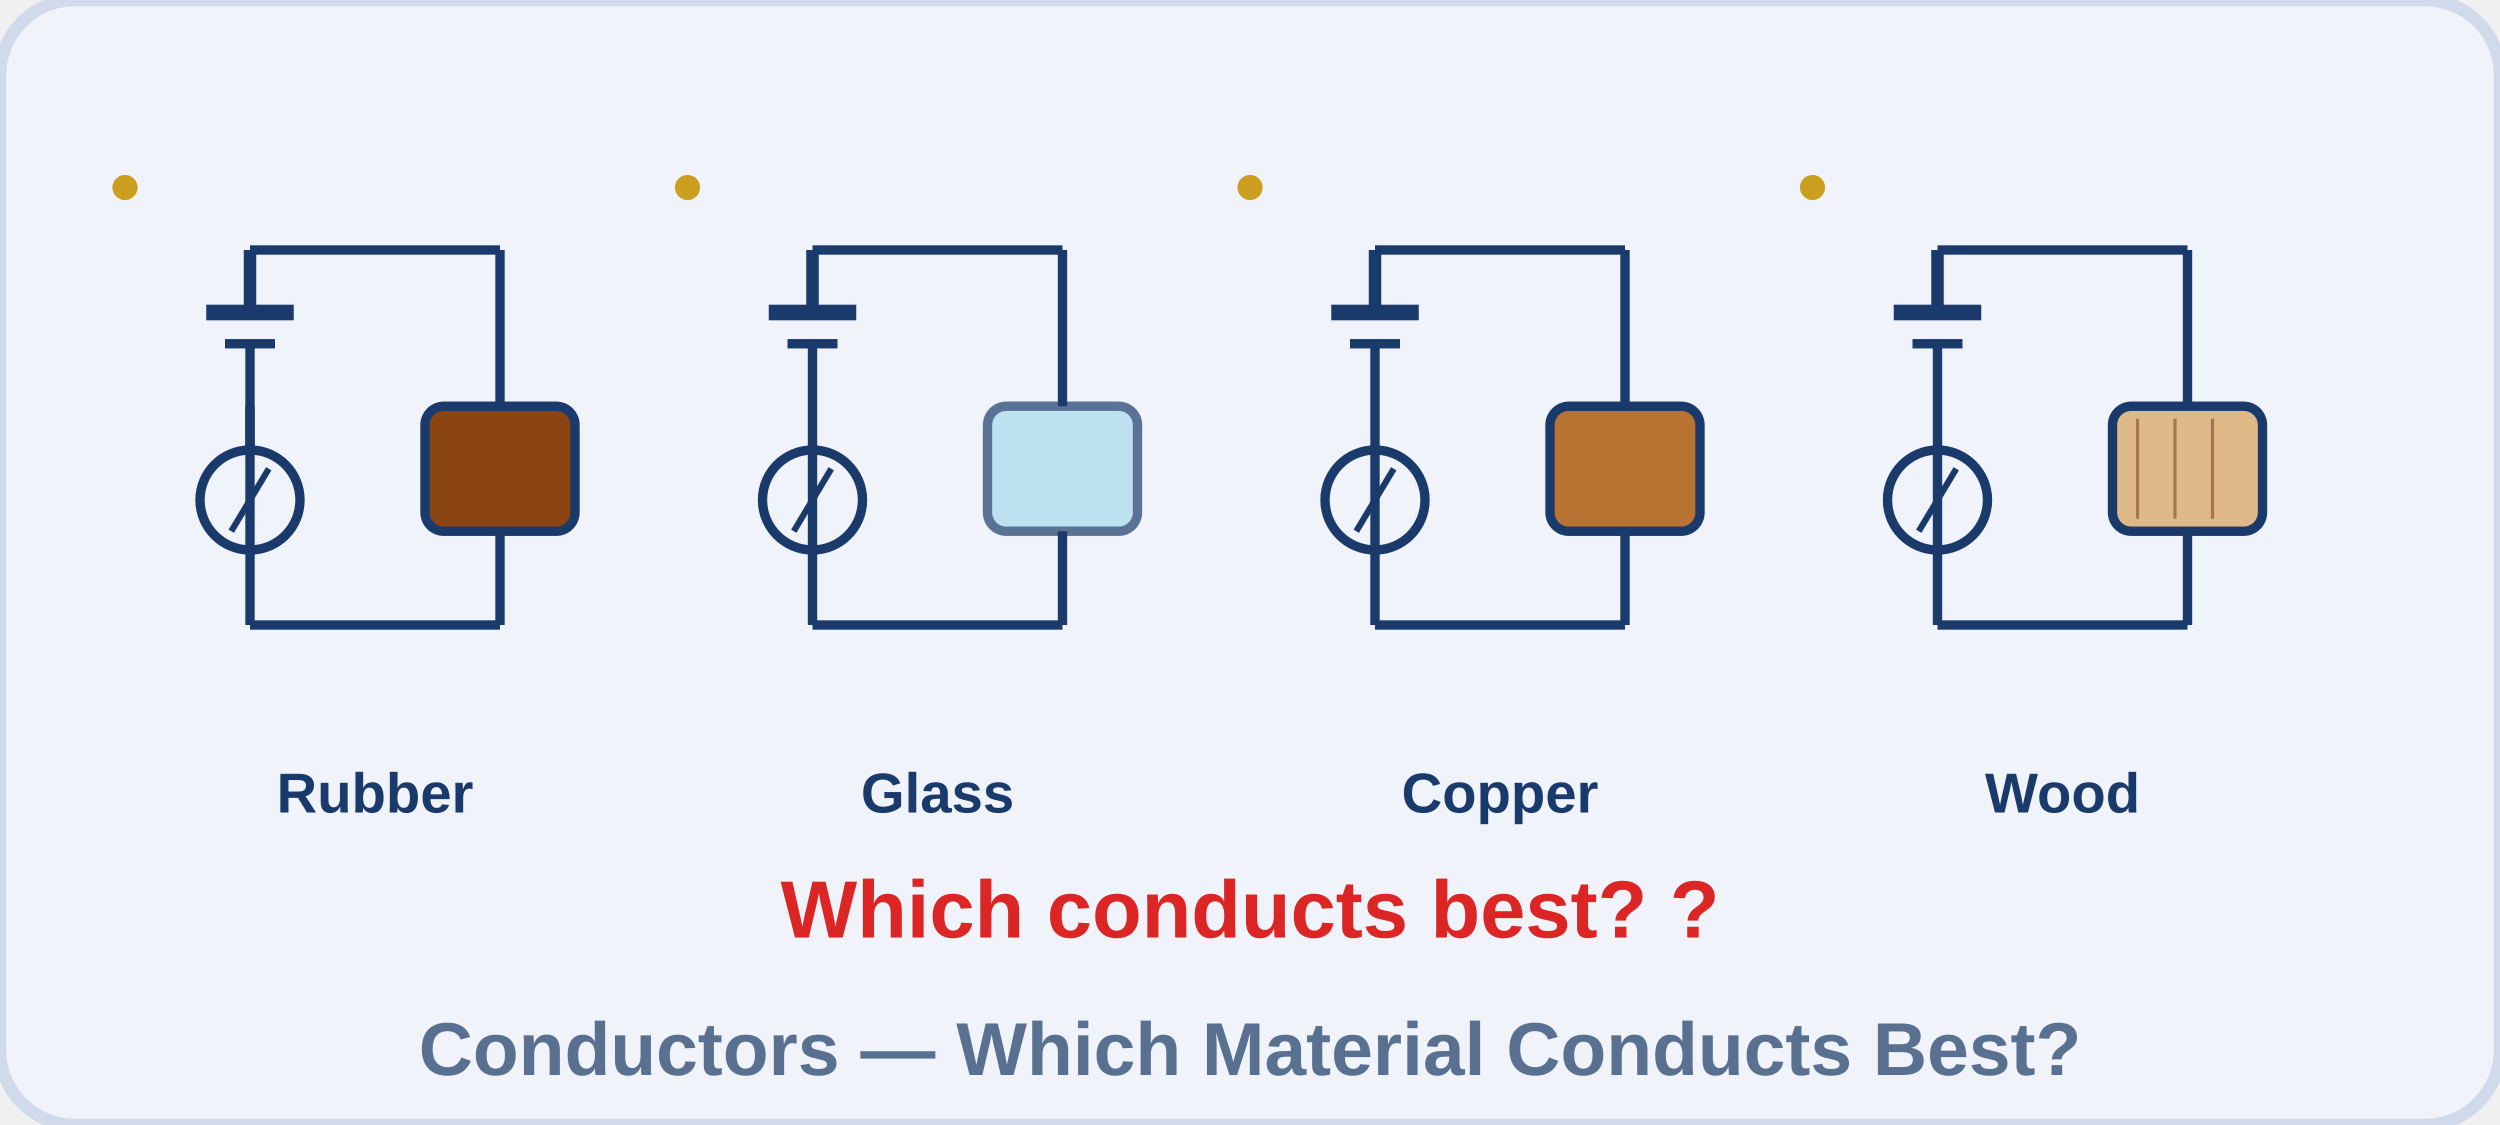
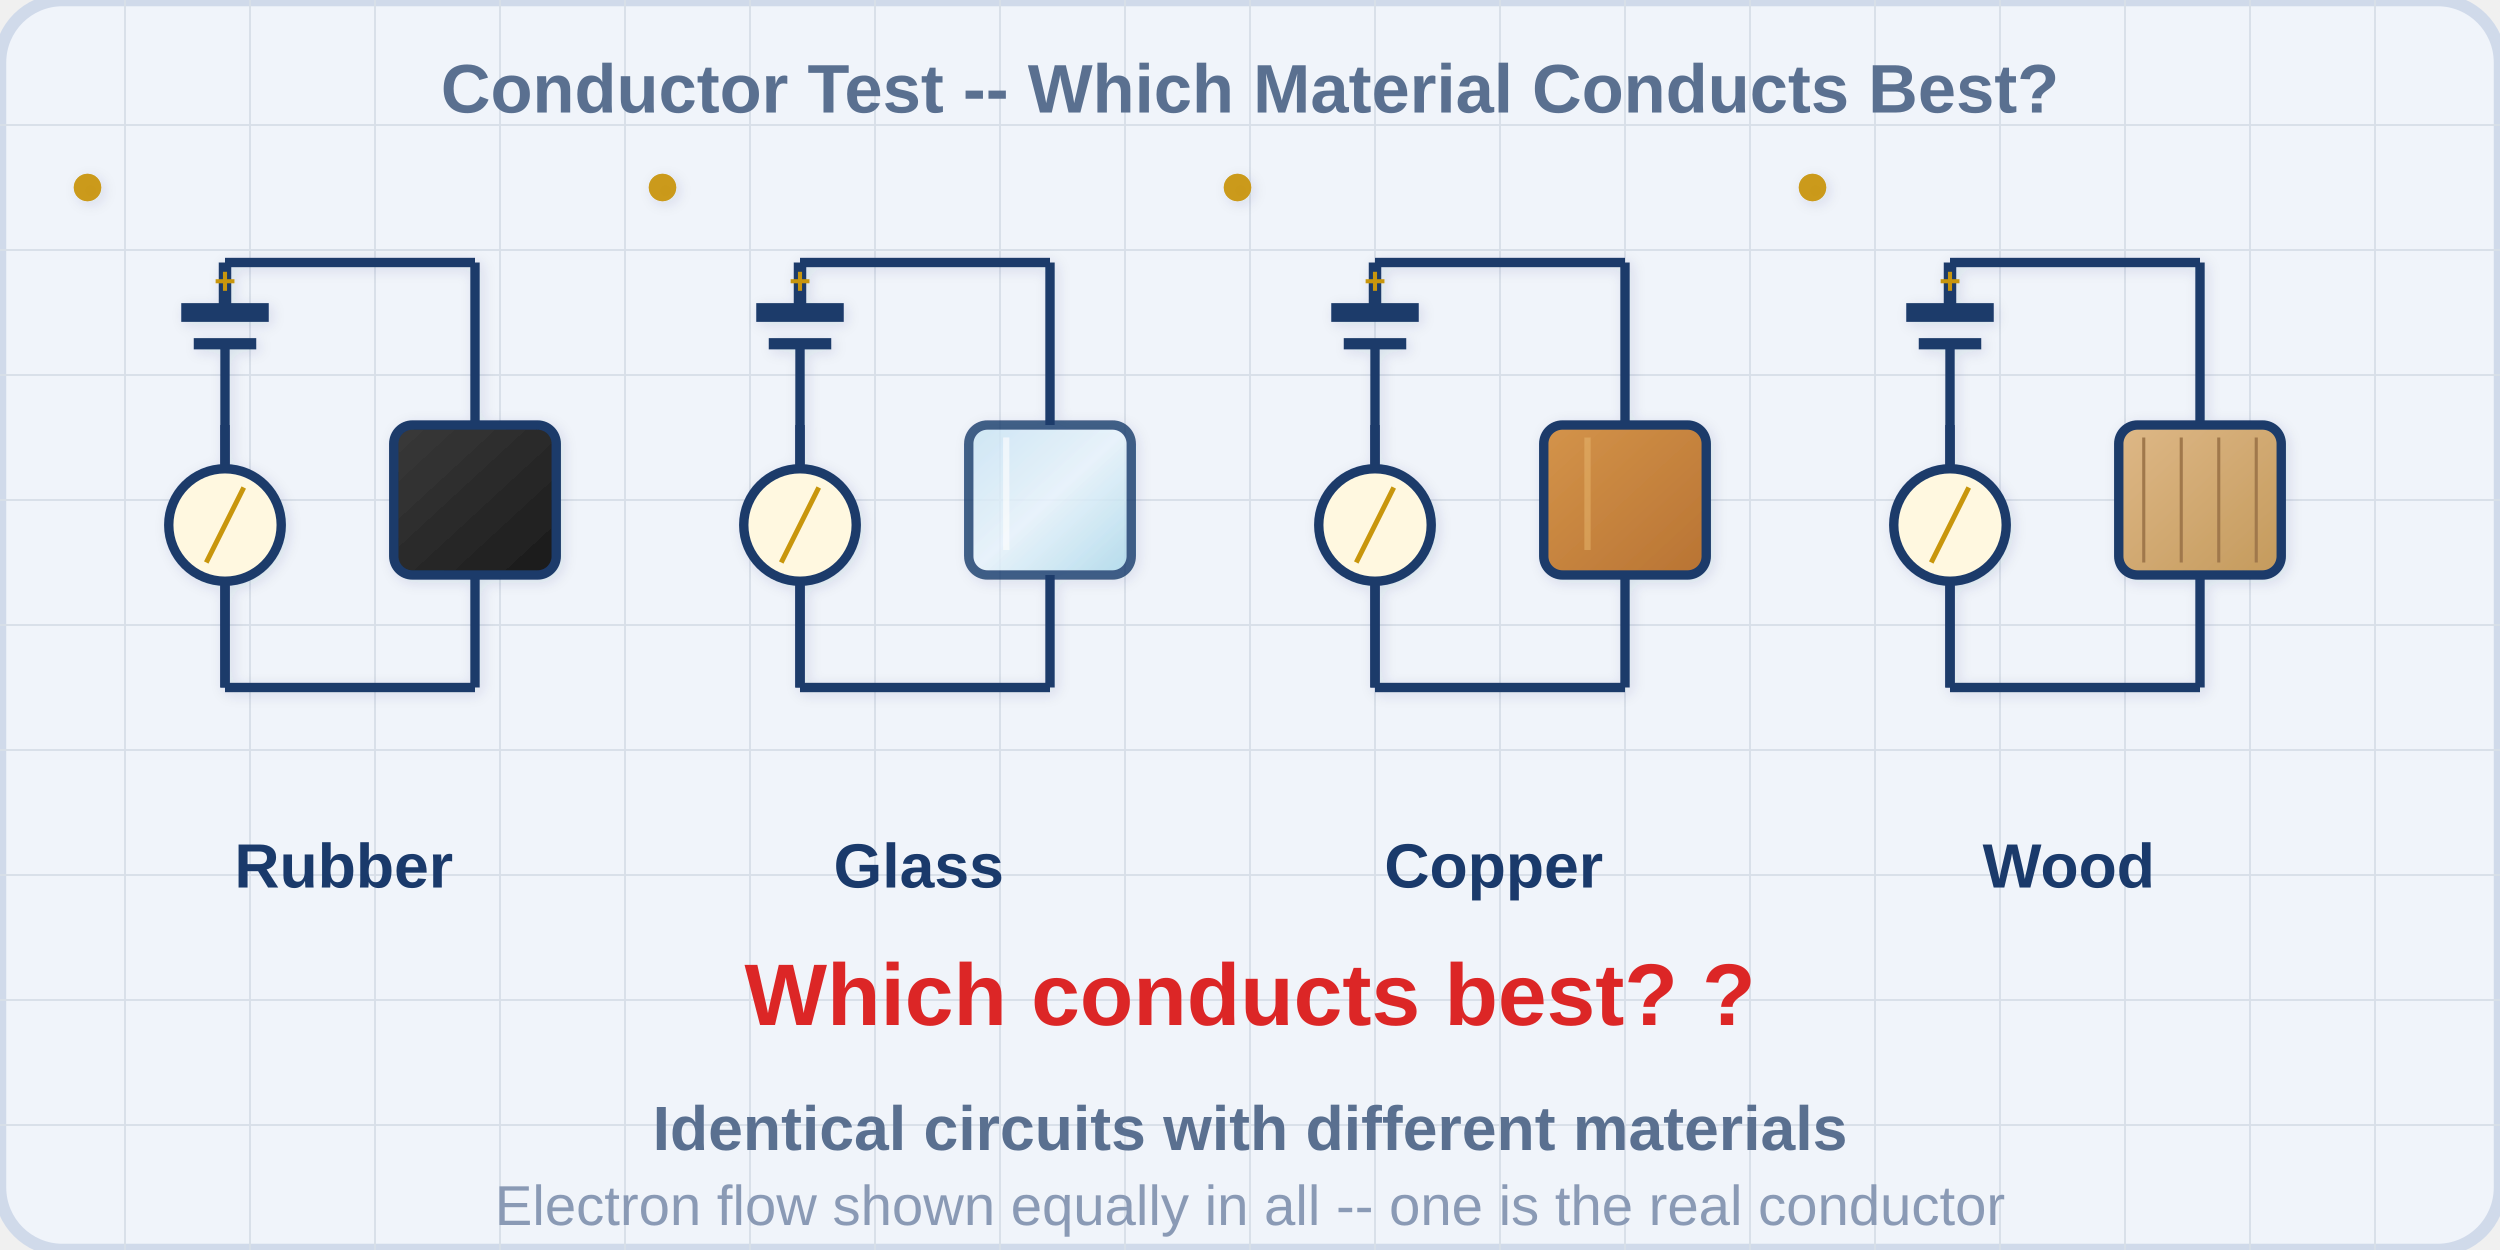
- <svg xmlns="http://www.w3.org/2000/svg" width="400" height="180" viewBox="0 0 400 180">
+ <svg xmlns="http://www.w3.org/2000/svg" width="400" height="200" viewBox="0 0 400 200">
+   <defs>
+     <linearGradient id="ctRubber" x1="0" y1="0" x2="1" y2="1">
+       <stop offset="0%" stop-color="#3a3a3a" />
+       <stop offset="100%" stop-color="#1a1a1a" />
+     </linearGradient>
+     <linearGradient id="ctGlass" x1="0" y1="0" x2="1" y2="1">
+       <stop offset="0%" stop-color="#c8e4f4" />
+       <stop offset="50%" stop-color="#e8f4fc" />
+       <stop offset="100%" stop-color="#a8d8ea" />
+     </linearGradient>
+     <linearGradient id="ctCopper" x1="0" y1="0" x2="1" y2="1">
+       <stop offset="0%" stop-color="#d4944a" />
+       <stop offset="100%" stop-color="#b87333" />
+     </linearGradient>
+     <linearGradient id="ctWood" x1="0" y1="0" x2="1" y2="1">
+       <stop offset="0%" stop-color="#deb887" />
+       <stop offset="100%" stop-color="#c49a5c" />
+     </linearGradient>
+     <filter id="ctShadow" x="-5%" y="-5%" width="115%" height="115%">
+       <feDropShadow dx="0.5" dy="0.5" stdDeviation="1" flood-color="#1a3a6b" flood-opacity="0.12" />
+     </filter>
+   </defs>
  <style>
    @keyframes electronFlow {
      0% { offset-distance: 0%; }
      100% { offset-distance: 100%; }
    }
-     .dot { r: 2; fill: #c8960a; opacity: 0.7; }
+     .dot { r: 2.2; fill: #c8960a; opacity: 0.75; }
    text { font-family: Arial, sans-serif; }
  </style>
-   <rect width="400" height="180" rx="12" fill="#f0f4fa" stroke="#d0daea" stroke-width="2" />
-   <g transform="translate(20,30)">
-     <line x1="20" y1="10" x2="20" y2="20" stroke="#1a3a6b" stroke-width="2" />
-     <line x1="13" y1="20" x2="27" y2="20" stroke="#1a3a6b" stroke-width="2.5" />
-     <line x1="16" y1="25" x2="24" y2="25" stroke="#1a3a6b" stroke-width="1.5" />
-     <line x1="20" y1="10" x2="60" y2="10" stroke="#1a3a6b" stroke-width="1.5" />
-     <line x1="60" y1="10" x2="60" y2="35" stroke="#1a3a6b" stroke-width="1.5" />
-     <line x1="20" y1="25" x2="20" y2="70" stroke="#1a3a6b" stroke-width="1.5" />
-     <line x1="20" y1="70" x2="60" y2="70" stroke="#1a3a6b" stroke-width="1.5" />
-     <line x1="60" y1="55" x2="60" y2="70" stroke="#1a3a6b" stroke-width="1.5" />
-     <rect x="48" y="35" width="24" height="20" rx="3" fill="#8B4513" stroke="#1a3a6b" stroke-width="1.5" />
-     <circle cx="20" cy="50" r="8" fill="none" stroke="#1a3a6b" stroke-width="1.5" />
-     <line x1="17" y1="55" x2="23" y2="45" stroke="#1a3a6b" stroke-width="1" />
-     <line x1="20" y1="42" x2="20" y2="35" stroke="#1a3a6b" stroke-width="1.5" />
-     <line x1="20" y1="58" x2="20" y2="70" stroke="none" />
+   <rect width="400" height="200" rx="10" fill="#f0f4fa" stroke="#d0daea" stroke-width="2" />
+   <g stroke="#d8dfe8" stroke-width="0.3">
+     <line x1="0" y1="20" x2="400" y2="20" />
+     <line x1="0" y1="40" x2="400" y2="40" />
+     <line x1="0" y1="60" x2="400" y2="60" />
+     <line x1="0" y1="80" x2="400" y2="80" />
+     <line x1="0" y1="100" x2="400" y2="100" />
+     <line x1="0" y1="120" x2="400" y2="120" />
+     <line x1="0" y1="140" x2="400" y2="140" />
+     <line x1="0" y1="160" x2="400" y2="160" />
+     <line x1="0" y1="180" x2="400" y2="180" />
+     <line x1="20" y1="0" x2="20" y2="200" />
+     <line x1="40" y1="0" x2="40" y2="200" />
+     <line x1="60" y1="0" x2="60" y2="200" />
+     <line x1="80" y1="0" x2="80" y2="200" />
+     <line x1="100" y1="0" x2="100" y2="200" />
+     <line x1="120" y1="0" x2="120" y2="200" />
+     <line x1="140" y1="0" x2="140" y2="200" />
+     <line x1="160" y1="0" x2="160" y2="200" />
+     <line x1="180" y1="0" x2="180" y2="200" />
+     <line x1="200" y1="0" x2="200" y2="200" />
+     <line x1="220" y1="0" x2="220" y2="200" />
+     <line x1="240" y1="0" x2="240" y2="200" />
+     <line x1="260" y1="0" x2="260" y2="200" />
+     <line x1="280" y1="0" x2="280" y2="200" />
+     <line x1="300" y1="0" x2="300" y2="200" />
+     <line x1="320" y1="0" x2="320" y2="200" />
+     <line x1="340" y1="0" x2="340" y2="200" />
+     <line x1="360" y1="0" x2="360" y2="200" />
+     <line x1="380" y1="0" x2="380" y2="200" />
+   </g>
+   <text x="200" y="18" text-anchor="middle" font-size="11" fill="#5a7090" font-weight="600">Conductor Test -- Which Material Conducts Best?</text>
+   <g transform="translate(14,30)" filter="url(#ctShadow)">
+     <line x1="22" y1="12" x2="22" y2="20" stroke="#1a3a6b" stroke-width="2" />
+     <line x1="15" y1="20" x2="29" y2="20" stroke="#1a3a6b" stroke-width="3" />
+     <text x="22" y="17" text-anchor="middle" font-size="6" fill="#c8960a" font-weight="700">+</text>
+     <line x1="17" y1="25" x2="27" y2="25" stroke="#1a3a6b" stroke-width="1.8" />
+     <line x1="22" y1="12" x2="62" y2="12" stroke="#1a3a6b" stroke-width="1.5" />
+     <line x1="62" y1="12" x2="62" y2="38" stroke="#1a3a6b" stroke-width="1.5" />
+     <line x1="22" y1="25" x2="22" y2="80" stroke="#1a3a6b" stroke-width="1.5" />
+     <line x1="22" y1="80" x2="62" y2="80" stroke="#1a3a6b" stroke-width="1.5" />
+     <line x1="62" y1="62" x2="62" y2="80" stroke="#1a3a6b" stroke-width="1.5" />
+     <rect x="49" y="38" width="26" height="24" rx="3" fill="url(#ctRubber)" stroke="#1a3a6b" stroke-width="1.5" />
+     <circle cx="22" cy="54" r="9" fill="#fff8e0" stroke="#1a3a6b" stroke-width="1.5" />
+     <line x1="19" y1="60" x2="25" y2="48" stroke="#c8960a" stroke-width="0.8" />
+     <line x1="22" y1="45" x2="22" y2="38" stroke="#1a3a6b" stroke-width="1.5" />
+     <line x1="22" y1="63" x2="22" y2="80" stroke="#1a3a6b" stroke-width="1.5" />
    <circle class="dot">
-       <animateMotion dur="2.5s" repeatCount="indefinite" path="M20,10 L60,10 L60,35 L60,55 L60,70 L20,70 L20,25" begin="0s" />
+       <animateMotion dur="2.5s" repeatCount="indefinite" path="M22,12 L62,12 L62,38 L62,62 L62,80 L22,80 L22,25" begin="0s" />
    </circle>
    <circle class="dot">
-       <animateMotion dur="2.5s" repeatCount="indefinite" path="M20,10 L60,10 L60,35 L60,55 L60,70 L20,70 L20,25" begin="-1.25s" />
+       <animateMotion dur="2.5s" repeatCount="indefinite" path="M22,12 L62,12 L62,38 L62,62 L62,80 L22,80 L22,25" begin="-1.25s" />
    </circle>
-     <text x="40" y="100" text-anchor="middle" font-size="9" font-weight="700" fill="#1a3a6b">Rubber</text>
  </g>
-   <g transform="translate(110,30)">
-     <line x1="20" y1="10" x2="20" y2="20" stroke="#1a3a6b" stroke-width="2" />
-     <line x1="13" y1="20" x2="27" y2="20" stroke="#1a3a6b" stroke-width="2.5" />
-     <line x1="16" y1="25" x2="24" y2="25" stroke="#1a3a6b" stroke-width="1.5" />
-     <line x1="20" y1="10" x2="60" y2="10" stroke="#1a3a6b" stroke-width="1.5" />
-     <line x1="60" y1="10" x2="60" y2="35" stroke="#1a3a6b" stroke-width="1.5" />
-     <line x1="20" y1="25" x2="20" y2="70" stroke="#1a3a6b" stroke-width="1.5" />
-     <line x1="20" y1="70" x2="60" y2="70" stroke="#1a3a6b" stroke-width="1.5" />
-     <line x1="60" y1="55" x2="60" y2="70" stroke="#1a3a6b" stroke-width="1.5" />
-     <rect x="48" y="35" width="24" height="20" rx="3" fill="#a8d8ea" stroke="#1a3a6b" stroke-width="1.5" opacity="0.7" />
-     <circle cx="20" cy="50" r="8" fill="none" stroke="#1a3a6b" stroke-width="1.5" />
-     <line x1="17" y1="55" x2="23" y2="45" stroke="#1a3a6b" stroke-width="1" />
+   <text x="55" y="142" text-anchor="middle" font-size="10" font-weight="700" fill="#1a3a6b">Rubber</text>
+   <g transform="translate(106,30)" filter="url(#ctShadow)">
+     <line x1="22" y1="12" x2="22" y2="20" stroke="#1a3a6b" stroke-width="2" />
+     <line x1="15" y1="20" x2="29" y2="20" stroke="#1a3a6b" stroke-width="3" />
+     <text x="22" y="17" text-anchor="middle" font-size="6" fill="#c8960a" font-weight="700">+</text>
+     <line x1="17" y1="25" x2="27" y2="25" stroke="#1a3a6b" stroke-width="1.8" />
+     <line x1="22" y1="12" x2="62" y2="12" stroke="#1a3a6b" stroke-width="1.5" />
+     <line x1="62" y1="12" x2="62" y2="38" stroke="#1a3a6b" stroke-width="1.5" />
+     <line x1="22" y1="25" x2="22" y2="80" stroke="#1a3a6b" stroke-width="1.5" />
+     <line x1="22" y1="80" x2="62" y2="80" stroke="#1a3a6b" stroke-width="1.5" />
+     <line x1="62" y1="62" x2="62" y2="80" stroke="#1a3a6b" stroke-width="1.5" />
+     <rect x="49" y="38" width="26" height="24" rx="3" fill="url(#ctGlass)" stroke="#1a3a6b" stroke-width="1.5" opacity="0.8" />
+     <line x1="55" y1="40" x2="55" y2="58" stroke="#fff" stroke-width="1" opacity="0.6" />
+     <circle cx="22" cy="54" r="9" fill="#fff8e0" stroke="#1a3a6b" stroke-width="1.5" />
+     <line x1="19" y1="60" x2="25" y2="48" stroke="#c8960a" stroke-width="0.8" />
+     <line x1="22" y1="45" x2="22" y2="38" stroke="#1a3a6b" stroke-width="1.5" />
+     <line x1="22" y1="63" x2="22" y2="80" stroke="#1a3a6b" stroke-width="1.5" />
    <circle class="dot">
-       <animateMotion dur="2.5s" repeatCount="indefinite" path="M20,10 L60,10 L60,35 L60,55 L60,70 L20,70 L20,25" begin="-0.3s" />
+       <animateMotion dur="2.5s" repeatCount="indefinite" path="M22,12 L62,12 L62,38 L62,62 L62,80 L22,80 L22,25" begin="-0.3s" />
    </circle>
    <circle class="dot">
-       <animateMotion dur="2.5s" repeatCount="indefinite" path="M20,10 L60,10 L60,35 L60,55 L60,70 L20,70 L20,25" begin="-1.55s" />
+       <animateMotion dur="2.5s" repeatCount="indefinite" path="M22,12 L62,12 L62,38 L62,62 L62,80 L22,80 L22,25" begin="-1.55s" />
    </circle>
-     <text x="40" y="100" text-anchor="middle" font-size="9" font-weight="700" fill="#1a3a6b">Glass</text>
  </g>
-   <g transform="translate(200,30)">
-     <line x1="20" y1="10" x2="20" y2="20" stroke="#1a3a6b" stroke-width="2" />
-     <line x1="13" y1="20" x2="27" y2="20" stroke="#1a3a6b" stroke-width="2.5" />
-     <line x1="16" y1="25" x2="24" y2="25" stroke="#1a3a6b" stroke-width="1.5" />
-     <line x1="20" y1="10" x2="60" y2="10" stroke="#1a3a6b" stroke-width="1.5" />
-     <line x1="60" y1="10" x2="60" y2="35" stroke="#1a3a6b" stroke-width="1.5" />
-     <line x1="20" y1="25" x2="20" y2="70" stroke="#1a3a6b" stroke-width="1.5" />
-     <line x1="20" y1="70" x2="60" y2="70" stroke="#1a3a6b" stroke-width="1.5" />
-     <line x1="60" y1="55" x2="60" y2="70" stroke="#1a3a6b" stroke-width="1.5" />
-     <rect x="48" y="35" width="24" height="20" rx="3" fill="#b87333" stroke="#1a3a6b" stroke-width="1.5" />
-     <circle cx="20" cy="50" r="8" fill="none" stroke="#1a3a6b" stroke-width="1.5" />
-     <line x1="17" y1="55" x2="23" y2="45" stroke="#1a3a6b" stroke-width="1" />
+   <text x="147" y="142" text-anchor="middle" font-size="10" font-weight="700" fill="#1a3a6b">Glass</text>
+   <g transform="translate(198,30)" filter="url(#ctShadow)">
+     <line x1="22" y1="12" x2="22" y2="20" stroke="#1a3a6b" stroke-width="2" />
+     <line x1="15" y1="20" x2="29" y2="20" stroke="#1a3a6b" stroke-width="3" />
+     <text x="22" y="17" text-anchor="middle" font-size="6" fill="#c8960a" font-weight="700">+</text>
+     <line x1="17" y1="25" x2="27" y2="25" stroke="#1a3a6b" stroke-width="1.8" />
+     <line x1="22" y1="12" x2="62" y2="12" stroke="#1a3a6b" stroke-width="1.5" />
+     <line x1="62" y1="12" x2="62" y2="38" stroke="#1a3a6b" stroke-width="1.5" />
+     <line x1="22" y1="25" x2="22" y2="80" stroke="#1a3a6b" stroke-width="1.5" />
+     <line x1="22" y1="80" x2="62" y2="80" stroke="#1a3a6b" stroke-width="1.5" />
+     <line x1="62" y1="62" x2="62" y2="80" stroke="#1a3a6b" stroke-width="1.5" />
+     <rect x="49" y="38" width="26" height="24" rx="3" fill="url(#ctCopper)" stroke="#1a3a6b" stroke-width="1.5" />
+     <line x1="56" y1="40" x2="56" y2="58" stroke="#e8b870" stroke-width="1" opacity="0.5" />
+     <circle cx="22" cy="54" r="9" fill="#fff8e0" stroke="#1a3a6b" stroke-width="1.5" />
+     <line x1="19" y1="60" x2="25" y2="48" stroke="#c8960a" stroke-width="0.8" />
+     <line x1="22" y1="45" x2="22" y2="38" stroke="#1a3a6b" stroke-width="1.5" />
+     <line x1="22" y1="63" x2="22" y2="80" stroke="#1a3a6b" stroke-width="1.5" />
    <circle class="dot">
-       <animateMotion dur="2.5s" repeatCount="indefinite" path="M20,10 L60,10 L60,35 L60,55 L60,70 L20,70 L20,25" begin="-0.6s" />
+       <animateMotion dur="2.5s" repeatCount="indefinite" path="M22,12 L62,12 L62,38 L62,62 L62,80 L22,80 L22,25" begin="-0.6s" />
    </circle>
    <circle class="dot">
-       <animateMotion dur="2.5s" repeatCount="indefinite" path="M20,10 L60,10 L60,35 L60,55 L60,70 L20,70 L20,25" begin="-1.85s" />
+       <animateMotion dur="2.5s" repeatCount="indefinite" path="M22,12 L62,12 L62,38 L62,62 L62,80 L22,80 L22,25" begin="-1.85s" />
    </circle>
-     <text x="40" y="100" text-anchor="middle" font-size="9" font-weight="700" fill="#1a3a6b">Copper</text>
  </g>
-   <g transform="translate(290,30)">
-     <line x1="20" y1="10" x2="20" y2="20" stroke="#1a3a6b" stroke-width="2" />
-     <line x1="13" y1="20" x2="27" y2="20" stroke="#1a3a6b" stroke-width="2.5" />
-     <line x1="16" y1="25" x2="24" y2="25" stroke="#1a3a6b" stroke-width="1.5" />
-     <line x1="20" y1="10" x2="60" y2="10" stroke="#1a3a6b" stroke-width="1.5" />
-     <line x1="60" y1="10" x2="60" y2="35" stroke="#1a3a6b" stroke-width="1.5" />
-     <line x1="20" y1="25" x2="20" y2="70" stroke="#1a3a6b" stroke-width="1.5" />
-     <line x1="20" y1="70" x2="60" y2="70" stroke="#1a3a6b" stroke-width="1.5" />
-     <line x1="60" y1="55" x2="60" y2="70" stroke="#1a3a6b" stroke-width="1.5" />
-     <rect x="48" y="35" width="24" height="20" rx="3" fill="#deb887" stroke="#1a3a6b" stroke-width="1.5" />
-     <line x1="52" y1="37" x2="52" y2="53" stroke="#a0784c" stroke-width="0.5" />
-     <line x1="58" y1="37" x2="58" y2="53" stroke="#a0784c" stroke-width="0.5" />
-     <line x1="64" y1="37" x2="64" y2="53" stroke="#a0784c" stroke-width="0.5" />
-     <circle cx="20" cy="50" r="8" fill="none" stroke="#1a3a6b" stroke-width="1.5" />
-     <line x1="17" y1="55" x2="23" y2="45" stroke="#1a3a6b" stroke-width="1" />
+   <text x="239" y="142" text-anchor="middle" font-size="10" font-weight="700" fill="#1a3a6b">Copper</text>
+   <g transform="translate(290,30)" filter="url(#ctShadow)">
+     <line x1="22" y1="12" x2="22" y2="20" stroke="#1a3a6b" stroke-width="2" />
+     <line x1="15" y1="20" x2="29" y2="20" stroke="#1a3a6b" stroke-width="3" />
+     <text x="22" y="17" text-anchor="middle" font-size="6" fill="#c8960a" font-weight="700">+</text>
+     <line x1="17" y1="25" x2="27" y2="25" stroke="#1a3a6b" stroke-width="1.8" />
+     <line x1="22" y1="12" x2="62" y2="12" stroke="#1a3a6b" stroke-width="1.5" />
+     <line x1="62" y1="12" x2="62" y2="38" stroke="#1a3a6b" stroke-width="1.5" />
+     <line x1="22" y1="25" x2="22" y2="80" stroke="#1a3a6b" stroke-width="1.5" />
+     <line x1="22" y1="80" x2="62" y2="80" stroke="#1a3a6b" stroke-width="1.5" />
+     <line x1="62" y1="62" x2="62" y2="80" stroke="#1a3a6b" stroke-width="1.5" />
+     <rect x="49" y="38" width="26" height="24" rx="3" fill="url(#ctWood)" stroke="#1a3a6b" stroke-width="1.5" />
+     <line x1="53" y1="40" x2="53" y2="60" stroke="#a0784c" stroke-width="0.5" />
+     <line x1="59" y1="40" x2="59" y2="60" stroke="#a0784c" stroke-width="0.5" />
+     <line x1="65" y1="40" x2="65" y2="60" stroke="#a0784c" stroke-width="0.5" />
+     <line x1="71" y1="40" x2="71" y2="60" stroke="#a0784c" stroke-width="0.5" />
+     <circle cx="22" cy="54" r="9" fill="#fff8e0" stroke="#1a3a6b" stroke-width="1.5" />
+     <line x1="19" y1="60" x2="25" y2="48" stroke="#c8960a" stroke-width="0.8" />
+     <line x1="22" y1="45" x2="22" y2="38" stroke="#1a3a6b" stroke-width="1.5" />
+     <line x1="22" y1="63" x2="22" y2="80" stroke="#1a3a6b" stroke-width="1.5" />
    <circle class="dot">
-       <animateMotion dur="2.5s" repeatCount="indefinite" path="M20,10 L60,10 L60,35 L60,55 L60,70 L20,70 L20,25" begin="-0.9s" />
+       <animateMotion dur="2.5s" repeatCount="indefinite" path="M22,12 L62,12 L62,38 L62,62 L62,80 L22,80 L22,25" begin="-0.9s" />
    </circle>
    <circle class="dot">
-       <animateMotion dur="2.5s" repeatCount="indefinite" path="M20,10 L60,10 L60,35 L60,55 L60,70 L20,70 L20,25" begin="-2.15s" />
+       <animateMotion dur="2.5s" repeatCount="indefinite" path="M22,12 L62,12 L62,38 L62,62 L62,80 L22,80 L22,25" begin="-2.15s" />
    </circle>
-     <text x="40" y="100" text-anchor="middle" font-size="9" font-weight="700" fill="#1a3a6b">Wood</text>
  </g>
-   <text x="200" y="150" text-anchor="middle" font-size="13" font-weight="700" fill="#dc2626">Which conducts best?  ?</text>
-   <text x="200" y="172" text-anchor="middle" font-size="12" font-weight="600" fill="#5a7090">Conductors — Which Material Conducts Best?</text>
+   <text x="331" y="142" text-anchor="middle" font-size="10" font-weight="700" fill="#1a3a6b">Wood</text>
+   <text x="200" y="164" text-anchor="middle" font-size="14" font-weight="700" fill="#dc2626">Which conducts best?  ?</text>
+   <text x="200" y="184" text-anchor="middle" font-size="10" fill="#5a7090" font-weight="600">Identical circuits with different materials</text>
+   <text x="200" y="196" text-anchor="middle" font-size="9" fill="#8a9ab5">Electron flow shown equally in all -- one is the real conductor</text>
</svg>
